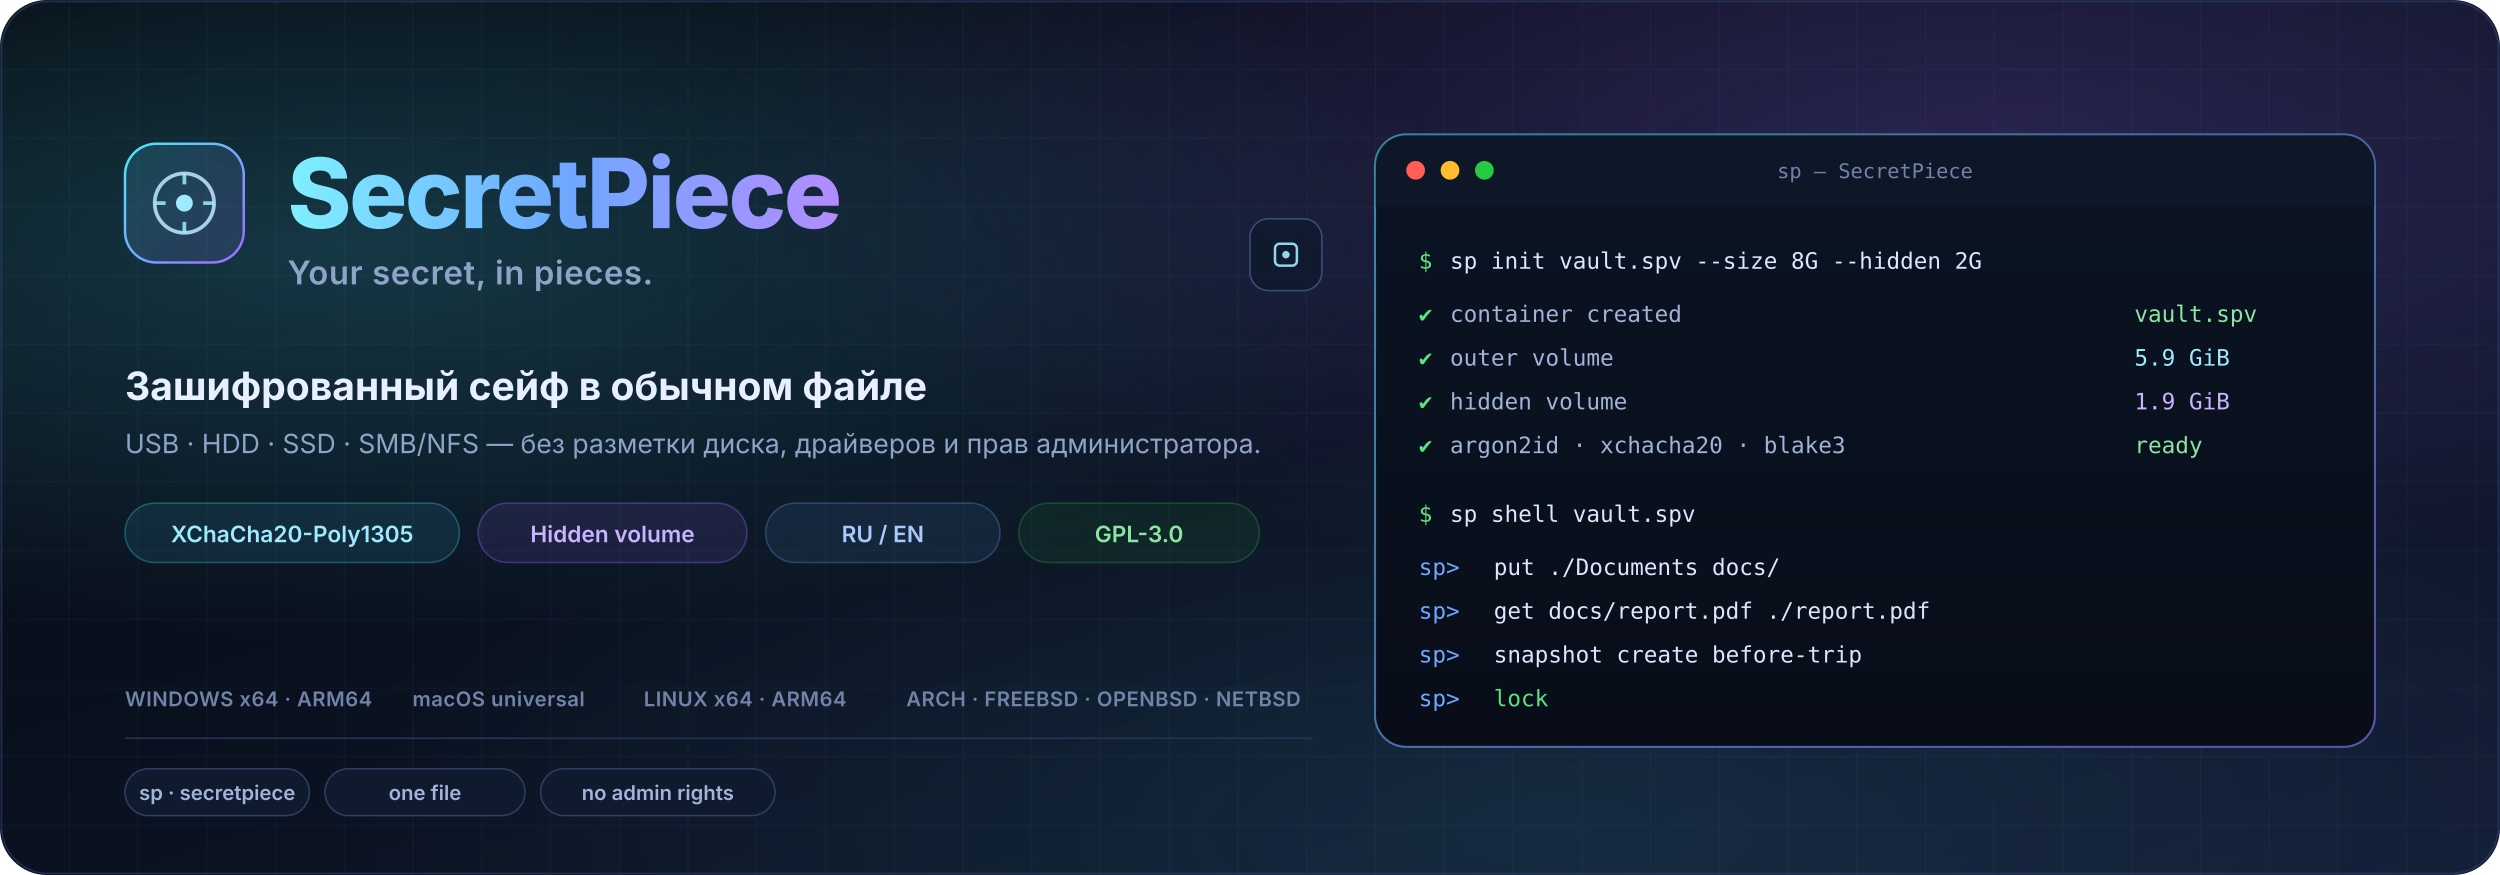
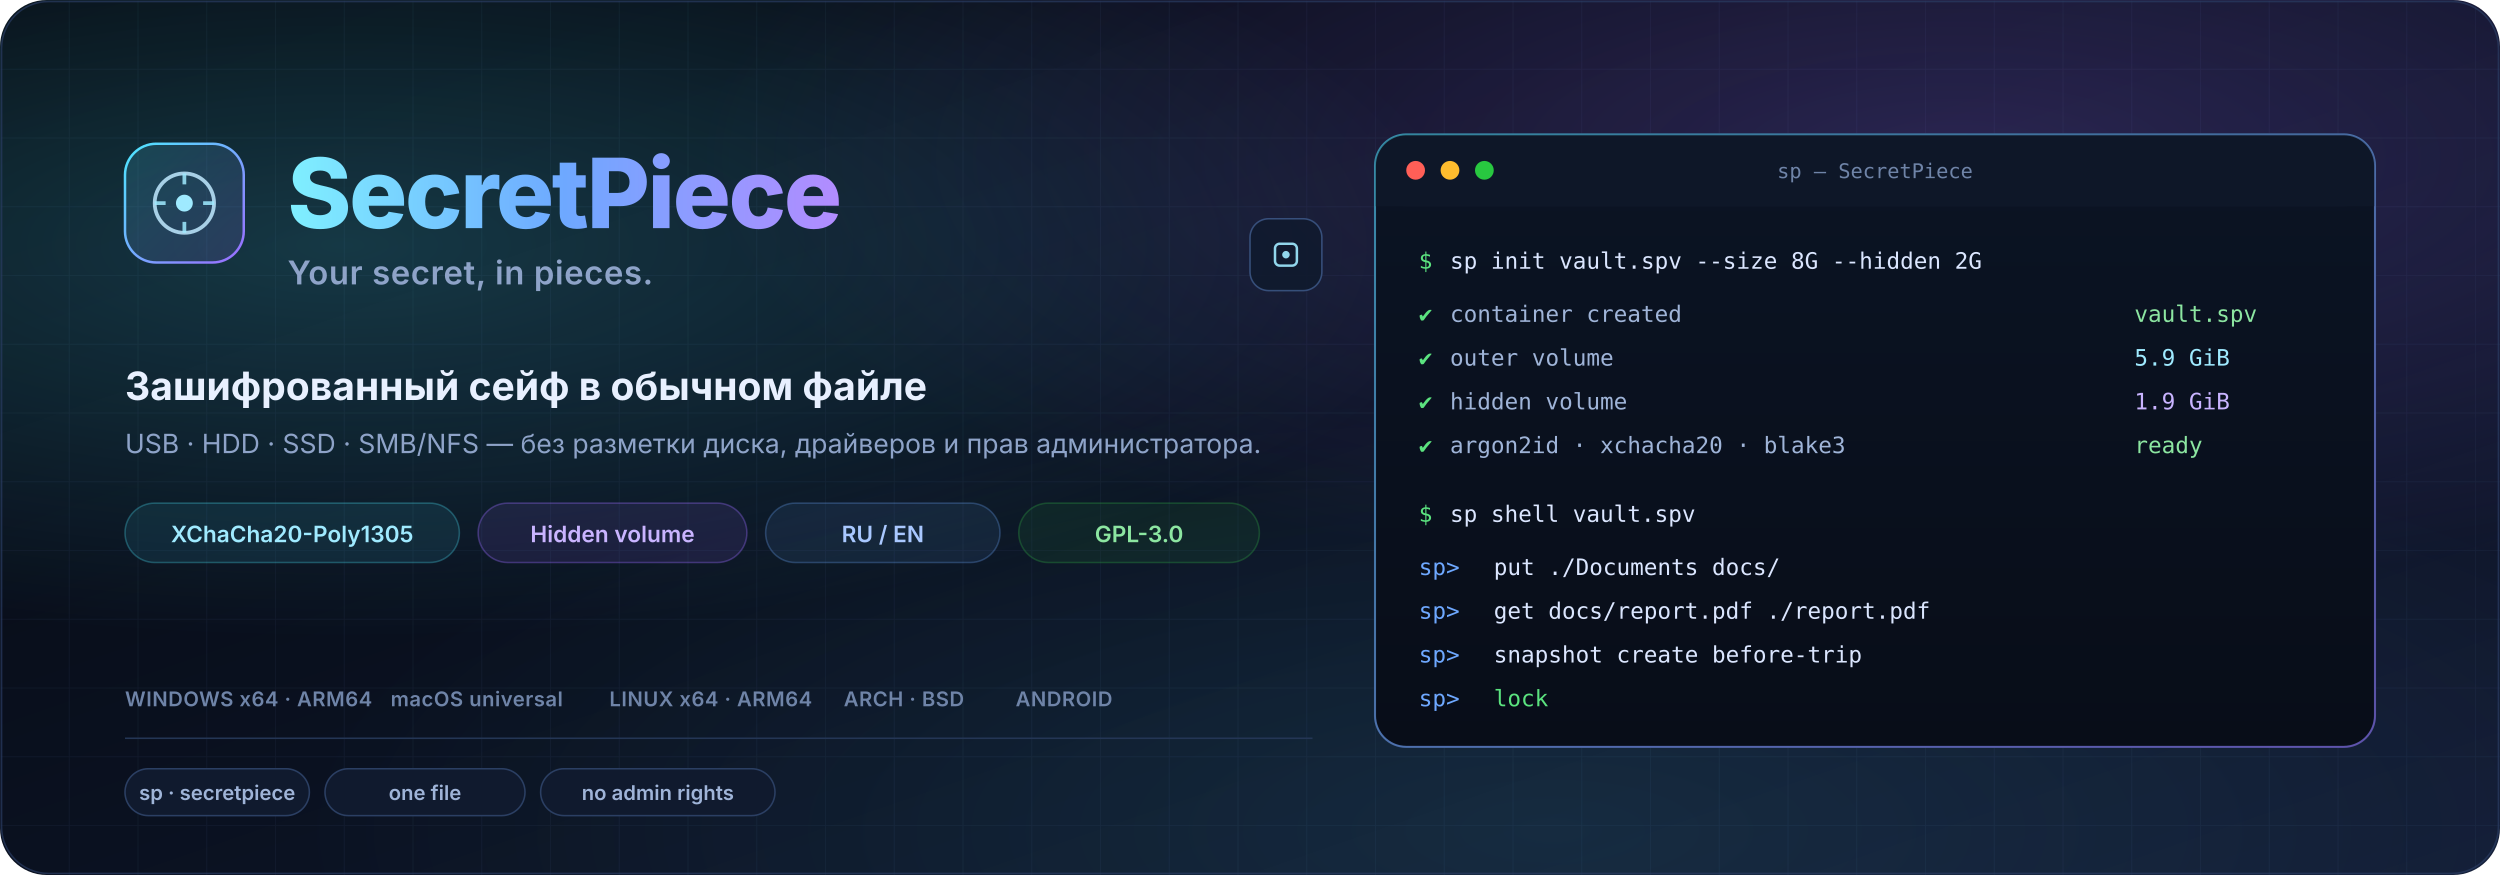
<svg xmlns="http://www.w3.org/2000/svg" width="1600" height="560" viewBox="0 0 1600 560" role="img" aria-label="SecretPiece — encrypted vault in a single file">
  <defs>
    <linearGradient id="bg" x1="0" y1="0" x2="1" y2="1">
      <stop offset="0" stop-color="#05080f" />
      <stop offset="0.5" stop-color="#0a1120" />
      <stop offset="1" stop-color="#131a33" />
    </linearGradient>
    <linearGradient id="accent" x1="0" y1="0" x2="1" y2="0">
      <stop offset="0" stop-color="#7fefff" />
      <stop offset="0.5" stop-color="#6ea8ff" />
      <stop offset="1" stop-color="#b28cff" />
    </linearGradient>
    <linearGradient id="panel" x1="0" y1="0" x2="1" y2="1">
      <stop offset="0" stop-color="#101a2e" />
      <stop offset="1" stop-color="#0a101d" />
    </linearGradient>
    <linearGradient id="mark" x1="0" y1="0" x2="1" y2="1">
      <stop offset="0" stop-color="#4de8ff" />
      <stop offset="1" stop-color="#9b6bff" />
    </linearGradient>
    <linearGradient id="edge" x1="0" y1="0" x2="1" y2="1">
      <stop offset="0" stop-color="#4de8ff" stop-opacity="0.9" />
      <stop offset="1" stop-color="#9b6bff" stop-opacity="0.9" />
    </linearGradient>
    <linearGradient id="term" x1="0" y1="0" x2="0" y2="1">
      <stop offset="0" stop-color="#0b1424" />
      <stop offset="1" stop-color="#080d18" />
    </linearGradient>
    <radialGradient id="glowA" cx="0.14" cy="0.28" r="0.45">
      <stop offset="0" stop-color="#4de8ff" stop-opacity="0.20" />
      <stop offset="1" stop-color="#4de8ff" stop-opacity="0" />
    </radialGradient>
    <radialGradient id="glowB" cx="0.78" cy="0.18" r="0.5">
      <stop offset="0" stop-color="#9b6bff" stop-opacity="0.22" />
      <stop offset="1" stop-color="#9b6bff" stop-opacity="0" />
    </radialGradient>
    <radialGradient id="glowC" cx="0.62" cy="0.95" r="0.5">
      <stop offset="0" stop-color="#4de8ff" stop-opacity="0.10" />
      <stop offset="1" stop-color="#4de8ff" stop-opacity="0" />
    </radialGradient>
    <pattern id="grid" width="44" height="44" patternUnits="userSpaceOnUse">
      <path d="M44 0H0V44" fill="none" stroke="#9dbcff" stroke-opacity="0.055" stroke-width="1" />
    </pattern>
    <filter id="blur">
      <feGaussianBlur stdDeviation="14" />
    </filter>
    <filter id="blurS">
      <feGaussianBlur stdDeviation="4" />
    </filter>
  </defs>
  <rect width="1600" height="560" rx="30" fill="url(#bg)" />
  <rect width="1600" height="560" rx="30" fill="url(#grid)" />
  <rect width="1600" height="560" rx="30" fill="url(#glowA)" />
  <rect width="1600" height="560" rx="30" fill="url(#glowB)" />
  <rect width="1600" height="560" rx="30" fill="url(#glowC)" />
  <rect x="1" y="1" width="1598" height="558" rx="30" fill="none" stroke="#2a3d63" stroke-opacity="0.7" />
  <g font-family="-apple-system, BlinkMacSystemFont, 'Segoe UI', Inter, Roboto, sans-serif">
    <g transform="translate(80 92)">
      <rect x="0" y="0" width="76" height="76" rx="20" fill="url(#mark)" opacity="0.16" />
      <rect x="0" y="0" width="76" height="76" rx="20" fill="none" stroke="url(#mark)" stroke-width="1.6" />
      <circle cx="38" cy="38" r="19" fill="none" stroke="#bfe9ff" stroke-width="2.4" opacity="0.85" />
      <circle cx="38" cy="38" r="5.4" fill="#9feaff" />
      <g stroke="#9feaff" stroke-width="2.4" opacity="0.85">
        <path d="M38 19v7" />
        <path d="M38 50v7" />
        <path d="M19 38h7" />
        <path d="M50 38h7" />
      </g>
    </g>
    <text x="184" y="146" font-size="62" font-weight="800" letter-spacing="-1.5" fill="url(#accent)">SecretPiece</text>
    <text x="184" y="182" font-size="21" font-weight="600" fill="#8ea3c8" letter-spacing="0.4">Your secret, in pieces.</text>
    <text x="80" y="256" font-size="25" font-weight="700" fill="#e8f0ff">Зашифрованный сейф в обычном файле</text>
    <text x="80" y="290" font-size="17" fill="#8ea3c8">USB · HDD · SSD · SMB/NFS — без разметки диска, драйверов и прав администратора.</text>
    <g font-size="14.5" font-weight="600">
      <rect x="80" y="322" width="214" height="38" rx="19" fill="#4de8ff" fill-opacity="0.09" stroke="#4de8ff" stroke-opacity="0.28" />
      <text x="187" y="347" fill="#9feaff" text-anchor="middle">XChaCha20-Poly1305</text>
      <rect x="306" y="322" width="172" height="38" rx="19" fill="#9b6bff" fill-opacity="0.11" stroke="#9b6bff" stroke-opacity="0.34" />
      <text x="392" y="347" fill="#c9b4ff" text-anchor="middle">Hidden volume</text>
      <rect x="490" y="322" width="150" height="38" rx="19" fill="#6ea8ff" fill-opacity="0.09" stroke="#6ea8ff" stroke-opacity="0.28" />
      <text x="565" y="347" fill="#a9c8ff" text-anchor="middle">RU / EN</text>
      <rect x="652" y="322" width="154" height="38" rx="19" fill="#2ea043" fill-opacity="0.10" stroke="#2ea043" stroke-opacity="0.34" />
      <text x="729" y="347" fill="#8ce6a1" text-anchor="middle">GPL-3.0</text>
    </g>
    <g font-size="13" font-weight="600" letter-spacing="0.3">
      <text x="80" y="452" fill="#6f84a8">WINDOWS x64 · ARM64</text>
-       <text x="264" y="452" fill="#6f84a8">macOS universal</text>
-       <text x="412" y="452" fill="#6f84a8">LINUX x64 · ARM64</text>
-       <text x="580" y="452" fill="#6f84a8">ARCH · FREEBSD · OPENBSD · NETBSD</text>
+       <text x="250" y="452" fill="#6f84a8">macOS universal</text>
+       <text x="390" y="452" fill="#6f84a8">LINUX x64 · ARM64</text>
+       <text x="540" y="452" fill="#6f84a8">ARCH · BSD</text>
+       <text x="650" y="452" fill="#6f84a8">ANDROID</text>
    </g>
    <rect x="80" y="472" width="760" height="1" fill="#243655" />
    <g font-size="13" font-weight="600">
      <rect x="80" y="492" width="118" height="30" rx="15" fill="#101a2e" stroke="#2b3f63" />
      <text x="139" y="512" fill="#9fb4d8" text-anchor="middle">sp · secretpiece</text>
      <rect x="208" y="492" width="128" height="30" rx="15" fill="#101a2e" stroke="#2b3f63" />
      <text x="272" y="512" fill="#9fb4d8" text-anchor="middle">one file</text>
      <rect x="346" y="492" width="150" height="30" rx="15" fill="#101a2e" stroke="#2b3f63" />
      <text x="421" y="512" fill="#9fb4d8" text-anchor="middle">no admin rights</text>
    </g>
    <g transform="translate(880 86)">
      <rect x="0" y="0" width="640" height="392" rx="20" fill="url(#term)" stroke="#26395c" stroke-width="1.4" />
      <rect x="0" y="0" width="640" height="46" rx="20" fill="#0e1728" />
      <rect x="0" y="26" width="640" height="20" fill="#0e1728" />
      <circle cx="26" cy="23" r="6" fill="#ff5f57" />
      <circle cx="48" cy="23" r="6" fill="#febc2e" />
      <circle cx="70" cy="23" r="6" fill="#28c840" />
      <text x="320" y="28" font-size="13" fill="#6f84a8" text-anchor="middle" font-family="ui-monospace, SFMono-Regular, Menlo, Consolas, monospace">sp — SecretPiece</text>
      <g font-family="ui-monospace, SFMono-Regular, Menlo, Consolas, monospace" font-size="14.5">
        <text x="28" y="86" fill="#5be37f">$</text>
        <text x="48" y="86" fill="#dbe6ff">sp init vault.spv --size 8G --hidden 2G</text>
        <text x="28" y="120" fill="#5be37f">✔</text>
        <text x="48" y="120" fill="#9fb4d8">container created</text>
        <text x="486" y="120" fill="#8ce6a1">vault.spv</text>
        <text x="28" y="148" fill="#5be37f">✔</text>
        <text x="48" y="148" fill="#9fb4d8">outer volume</text>
        <text x="486" y="148" fill="#9feaff">5.9 GiB</text>
        <text x="28" y="176" fill="#5be37f">✔</text>
        <text x="48" y="176" fill="#9fb4d8">hidden volume</text>
        <text x="486" y="176" fill="#c9b4ff">1.9 GiB</text>
        <text x="28" y="204" fill="#5be37f">✔</text>
        <text x="48" y="204" fill="#9fb4d8">argon2id · xchacha20 · blake3</text>
        <text x="486" y="204" fill="#8ce6a1">ready</text>
        <text x="28" y="248" fill="#5be37f">$</text>
        <text x="48" y="248" fill="#dbe6ff">sp shell vault.spv</text>
        <text x="28" y="282" fill="#6ea8ff">sp&gt;</text>
        <text x="76" y="282" fill="#dbe6ff">put ./Documents docs/</text>
        <text x="28" y="310" fill="#6ea8ff">sp&gt;</text>
        <text x="76" y="310" fill="#dbe6ff">get docs/report.pdf ./report.pdf</text>
        <text x="28" y="338" fill="#6ea8ff">sp&gt;</text>
        <text x="76" y="338" fill="#dbe6ff">snapshot create before-trip</text>
        <text x="28" y="366" fill="#6ea8ff">sp&gt;</text>
        <text x="76" y="366" fill="#5be37f">lock</text>
      </g>
      <rect x="0" y="0" width="640" height="392" rx="20" fill="none" stroke="url(#edge)" stroke-width="1.2" opacity="0.55" />
    </g>
    <g opacity="0.9">
      <rect x="800" y="140" width="46" height="46" rx="12" fill="#101a2e" stroke="#3a5482" />
      <rect x="816" y="156" width="14" height="14" rx="3" fill="none" stroke="#9feaff" stroke-width="1.6" />
      <circle cx="823" cy="163" r="2.4" fill="#9feaff" />
    </g>
  </g>
</svg>
